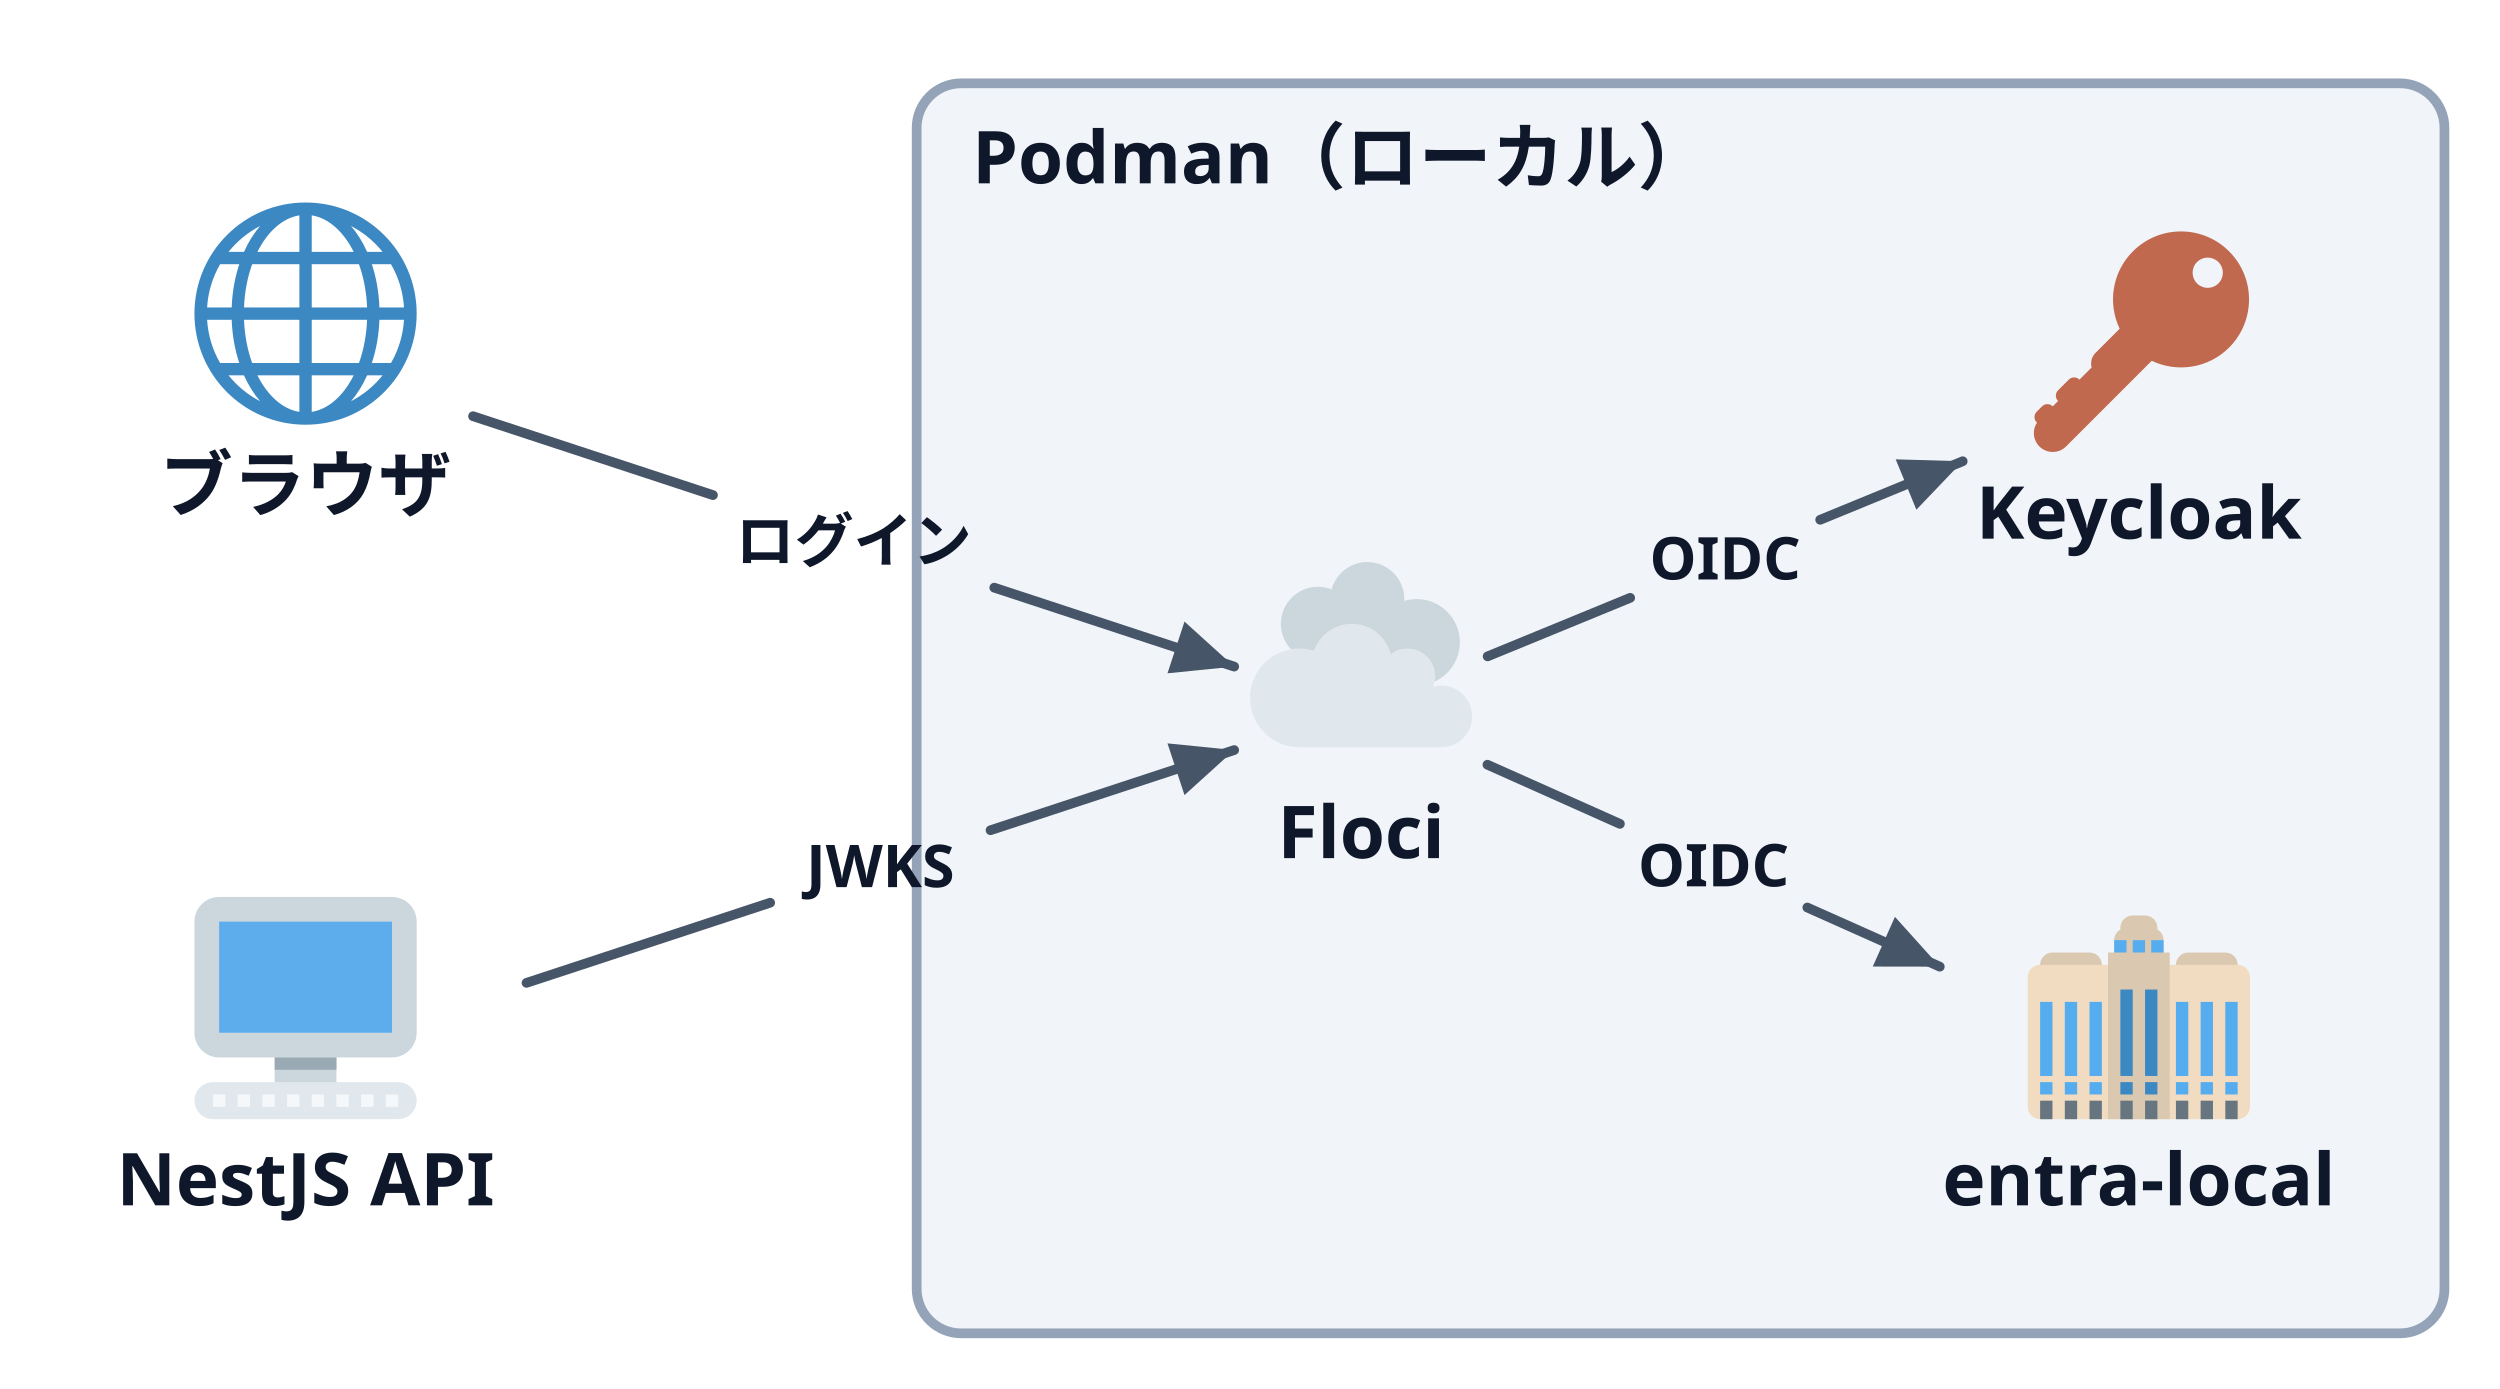
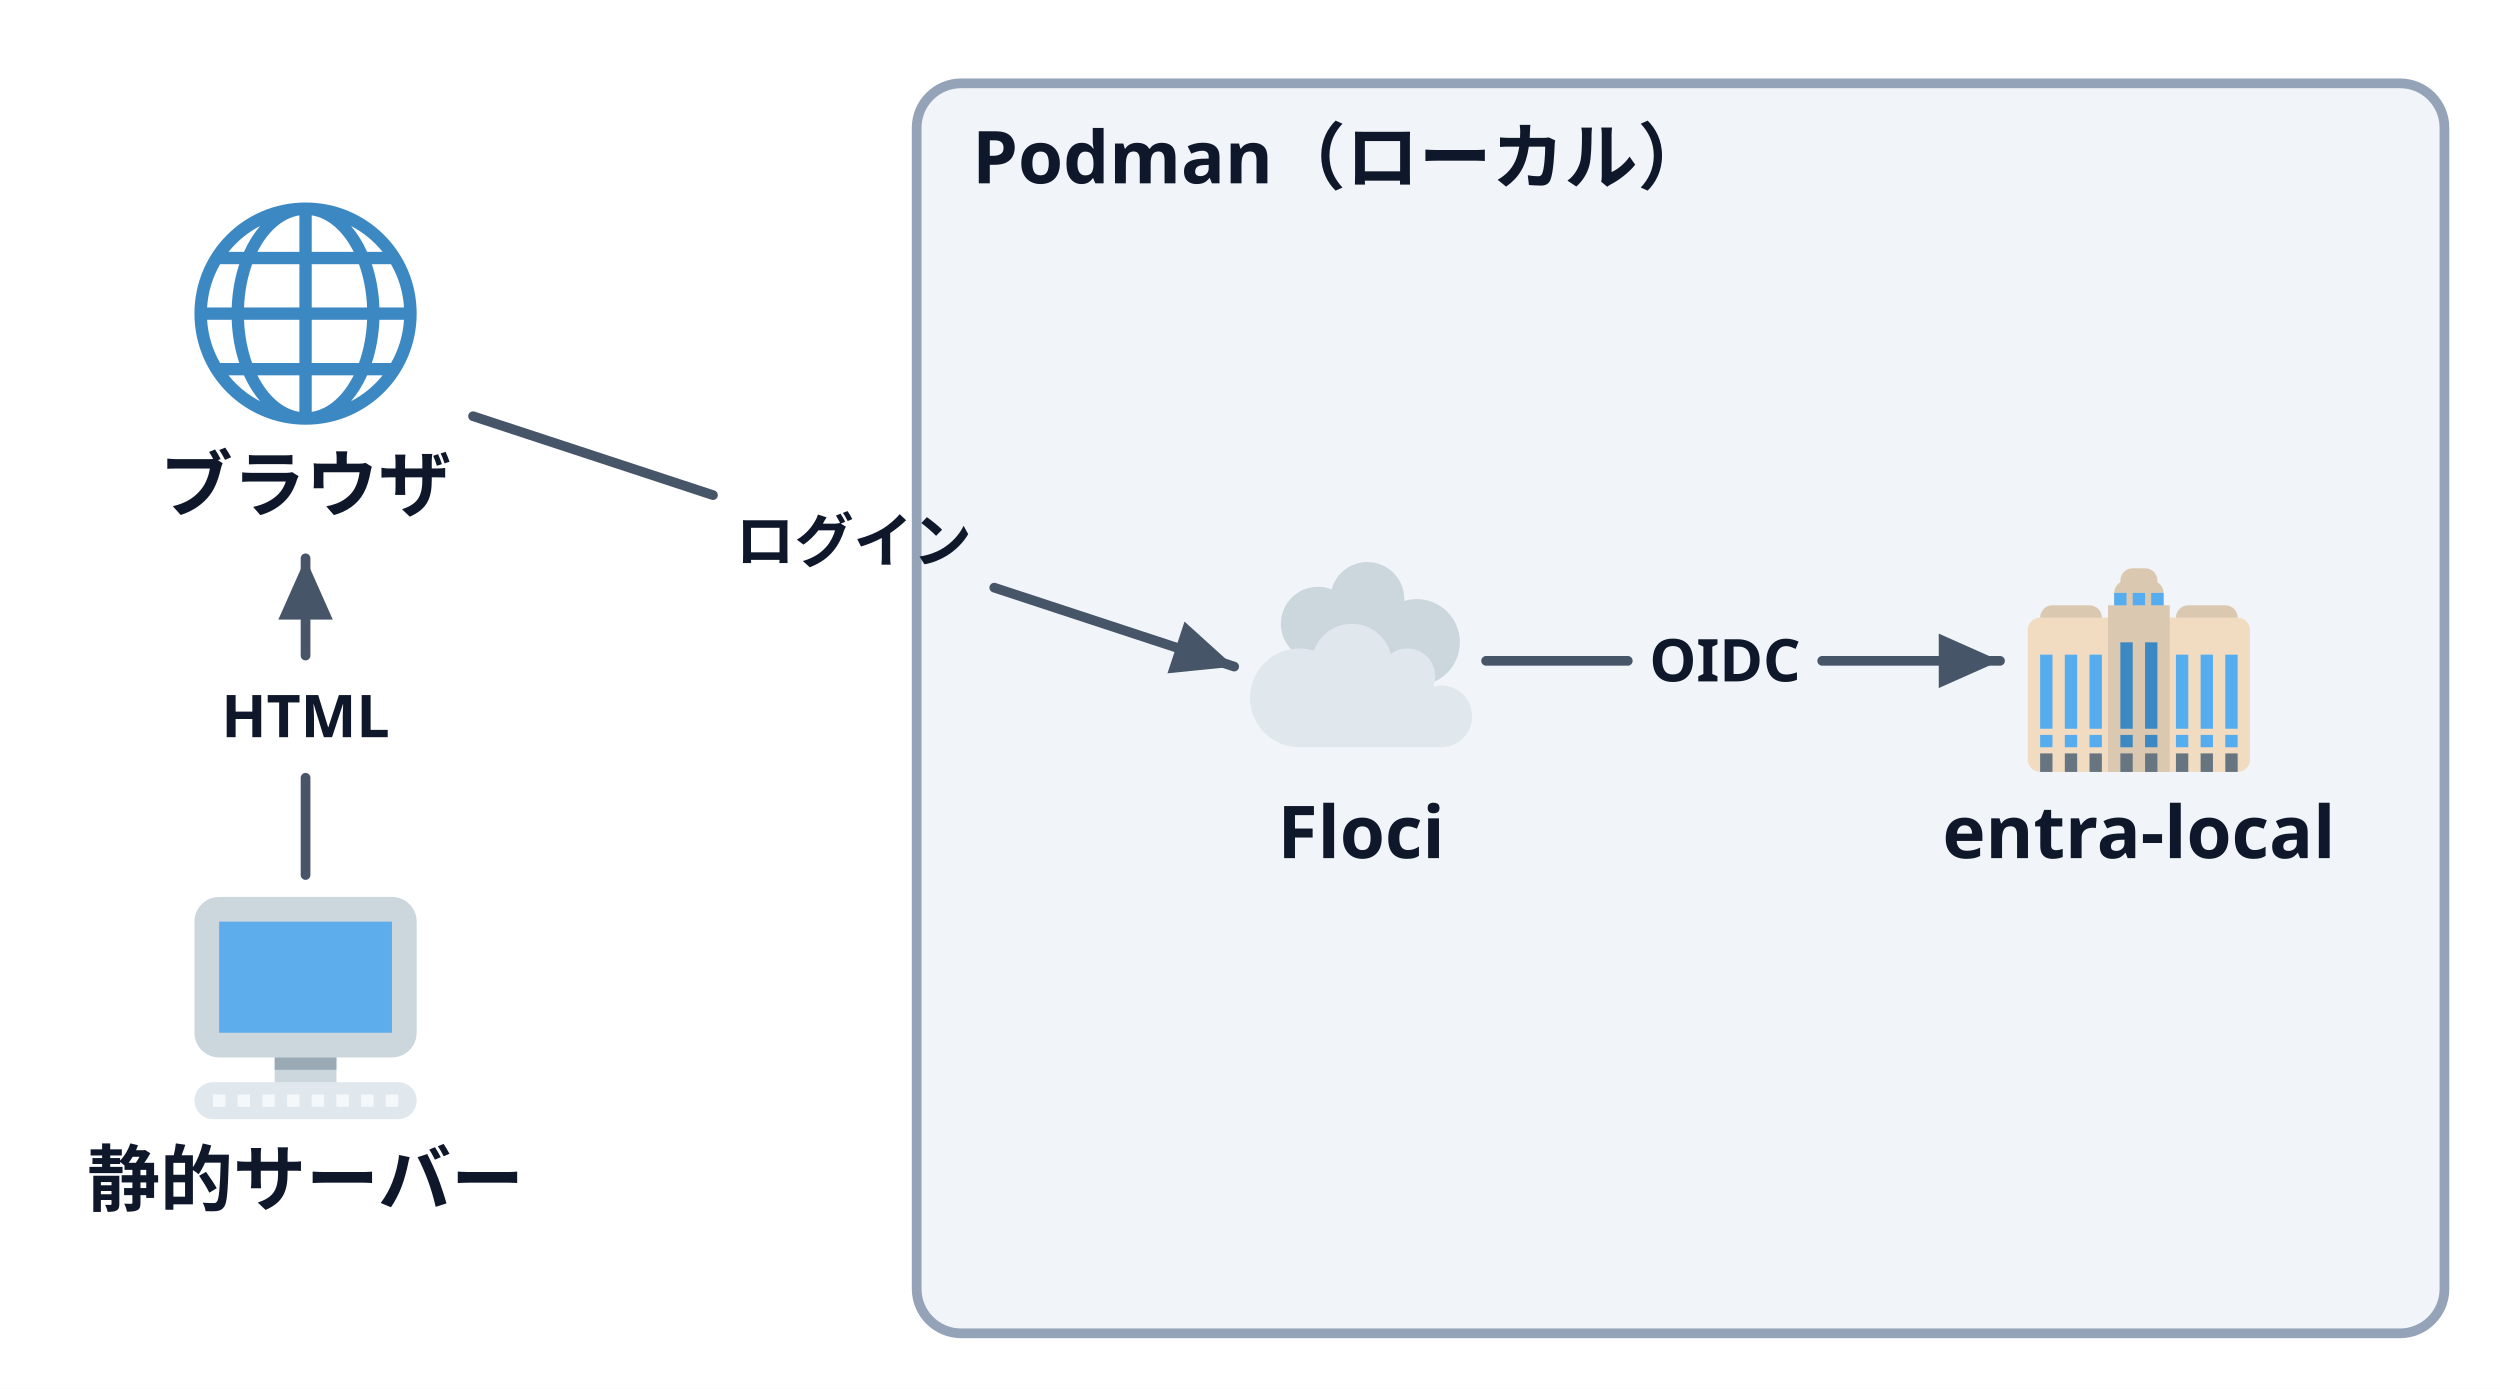
<svg xmlns="http://www.w3.org/2000/svg" width="900" height="500" viewBox="0 0 900 500" font-family="'Hiragino Sans','Noto Sans JP','Yu Gothic','Segoe UI',sans-serif">
  <defs>
    <marker id="aR" viewBox="0 0 10 10" refX="9" refY="5" markerWidth="7" markerHeight="7" orient="auto-start-reverse">
      <path d="M0 1 L9 5 L0 9 z" fill="#475569" />
    </marker>
    <marker id="aRsub" viewBox="0 0 10 10" refX="9" refY="5" markerWidth="7" markerHeight="7" orient="auto-start-reverse">
      <path d="M0 1 L9 5 L0 9 z" fill="#94a3b8" />
    </marker>
  </defs>
  <rect x="0" y="0" width="900" height="500" fill="#ffffff" />
  <rect x="330" y="30" width="550" height="450" rx="16" fill="#f1f5f9" stroke="#94a3b8" stroke-width="3.5" />
  <text x="350" y="66" text-anchor="start" font-size="26.25" fill="#0f172a" font-weight="700">Podman（ローカル）</text>
  <svg x="70.0" y="72.9" width="80.0" height="80.0" viewBox="0 0 36 36">
    <path fill="#3B88C3" d="M18 0C8.059 0 0 8.059 0 18s8.059 18 18 18 18-8.059 18-18S27.941 0 18 0zM2.05 19h3.983c.092 2.506.522 4.871 1.229 7H4.158c-1.207-2.083-1.95-4.459-2.108-7zM19 8V2.081c2.747.436 5.162 2.655 6.799 5.919H19zm7.651 2c.754 2.083 1.219 4.46 1.317 7H19v-7h7.651zM17 2.081V8h-6.799C11.837 4.736 14.253 2.517 17 2.081zM17 10v7H8.032c.098-2.54.563-4.917 1.317-7H17zM6.034 17H2.05c.158-2.54.901-4.917 2.107-7h3.104c-.705 2.129-1.135 4.495-1.227 7zm1.998 2H17v7H9.349c-.754-2.083-1.219-4.459-1.317-7zM17 28v5.919c-2.747-.437-5.163-2.655-6.799-5.919H17zm2 5.919V28h6.8c-1.637 3.264-4.053 5.482-6.8 5.919zM19 26v-7h8.969c-.099 2.541-.563 4.917-1.317 7H19zm10.967-7h3.982c-.157 2.541-.9 4.917-2.107 7h-3.104c.706-2.129 1.136-4.494 1.229-7zm0-2c-.093-2.505-.523-4.871-1.229-7h3.104c1.207 2.083 1.95 4.46 2.107 7h-3.982zm.512-9h-2.503c-.717-1.604-1.606-3.015-2.619-4.199C27.346 4.833 29.089 6.267 30.479 8zM10.643 3.801C9.629 4.985 8.74 6.396 8.023 8H5.521c1.39-1.733 3.133-3.166 5.122-4.199zM5.521 28h2.503c.716 1.604 1.605 3.015 2.619 4.198C8.654 31.166 6.911 29.733 5.521 28zm19.836 4.198c1.014-1.184 1.902-2.594 2.619-4.198h2.503c-1.39 1.733-3.133 3.166-5.122 4.198z" />
  </svg>
  <text x="110" y="183.925" text-anchor="middle" font-size="26.25" fill="#0f172a" font-weight="700">ブラウザ</text>
  <svg x="70.0" y="322.9" width="80.0" height="80.0" viewBox="0 0 36 36">
    <path fill="#CCD6DD" d="M36 22c0 2.209-1.791 4-4 4H4c-2.209 0-4-1.791-4-4V4c0-2.209 1.791-4 4-4h28c2.209 0 4 1.791 4 4v18z" />
    <path fill="#5DADEC" d="M4 4h28v18H4z" />
    <path fill="#CCD6DD" d="M13 26h10v6H13z" />
    <path fill="#9AAAB4" d="M13 26h10v2H13z" />
    <path fill="#E1E8ED" d="M36 33c0-1.657-1.343-3-3-3H3c-1.657 0-3 1.343-3 3s1.343 3 3 3h30c1.657 0 3-1.343 3-3z" />
    <path fill="#F5F8FA" d="M3 32h2v2H3zm4 0h2v2H7zm4 0h2v2h-2zm4 0h2v2h-2zm4 0h2v2h-2zm4 0h2v2h-2zm4 0h2v2h-2zm4 0h2v2h-2z" />
  </svg>
-   <text x="110" y="433.925" text-anchor="middle" font-size="26.25" fill="#0f172a" font-weight="700">NestJS API</text>
+   <text x="110" y="433.925" text-anchor="middle" font-size="26.25" fill="#0f172a" font-weight="700">静的サーバー</text>
  <svg x="450.0" y="197.9" width="80.0" height="80.0" viewBox="0 0 36 36">
    <path fill="#CCD6DD" d="M27 8c-.701 0-1.377.106-2.015.298.005-.1.015-.197.015-.298 0-3.313-2.687-6-6-6-2.769 0-5.093 1.878-5.785 4.427C12.529 6.154 11.783 6 11 6c-3.314 0-6 2.686-6 6 0 3.312 2.686 6 6 6 2.769 0 5.093-1.878 5.785-4.428.686.273 1.432.428 2.215.428.375 0 .74-.039 1.096-.104-.058.36-.096.727-.096 1.104 0 3.865 3.135 7 7 7s7-3.135 7-7c0-3.866-3.135-7-7-7z" />
    <path fill="#E1E8ED" d="M31 22c-.467 0-.91.085-1.339.204.216-.526.339-1.1.339-1.704 0-2.485-2.015-4.5-4.5-4.5-1.019 0-1.947.351-2.701.921C22.093 14.096 19.544 12 16.5 12c-2.838 0-5.245 1.822-6.131 4.357C9.621 16.125 8.825 16 8 16c-4.418 0-8 3.582-8 8 0 4.419 3.582 8 8 8h23c2.762 0 5-2.238 5-5s-2.238-5-5-5z" />
  </svg>
  <text x="490" y="308.925" text-anchor="middle" font-size="26.25" fill="#0f172a" font-weight="700">Floci</text>
-   <svg x="730.0" y="82.9" width="80.0" height="80.0" viewBox="0 0 36 36">
-     <path fill="#C1694F" d="M32.614 3.414C28.31-.89 21.332-.89 17.027 3.414c-3.391 3.392-4.098 8.439-2.144 12.535l-3.916 3.915c-.64.641-.841 1.543-.625 2.359l-1.973 1.972c-.479-.48-1.252-.48-1.731 0l-1.731 1.732c-.479.479-.479 1.253 0 1.732l-.867.864c-.479-.478-1.253-.478-1.731 0l-.866.867c-.479.479-.479 1.253 0 1.732.015.016.036.02.051.033-.794 1.189-.668 2.812.382 3.863 1.195 1.195 3.134 1.195 4.329 0L20.08 21.144c4.097 1.955 9.144 1.247 12.535-2.146 4.302-4.302 4.302-11.28-.001-15.584zm-1.731 5.195c-.957.956-2.509.956-3.464 0-.956-.956-.956-2.507 0-3.464.955-.956 2.507-.956 3.464 0 .956.957.956 2.508 0 3.464z" />
-   </svg>
-   <text x="770" y="193.925" text-anchor="middle" font-size="26.25" fill="#0f172a" font-weight="700">Keycloak</text>
-   <svg x="730.0" y="322.9" width="80.0" height="80.0" viewBox="0 0 36 36">
+   <svg x="730.0" y="197.9" width="80.0" height="80.0" viewBox="0 0 36 36">
    <path fill="#DAC8B1" d="M34 13c0 1.104-.896 2-2 2h-6c-1.104 0-2-.896-2-2v-2c0-1.104.896-2 2-2h6c1.104 0 2 .896 2 2v2zm-22 0c0 1.104-.896 2-2 2H4c-1.104 0-2-.896-2-2v-2c0-1.104.896-2 2-2h6c1.104 0 2 .896 2 2v2z" />
    <path fill="#F1DCC1" d="M36 34c0 1.104-.896 2-2 2H2c-1.104 0-2-.896-2-2V13c0-1.104.896-2 2-2h32c1.104 0 2 .896 2 2v21z" />
    <path fill="#DAC8B1" d="M22 9V7c0-.738-.404-1.376-1-1.723V5c0-1.104-.896-2-2-2h-2c-1.104 0-2 .896-2 2v.277c-.595.347-1 .985-1 1.723v2h-1v27h10V9h-1z" />
    <path fill="#55ACEE" d="M14 7h2v2h-2zm6 0h2v2h-2zm-3 0h2v2h-2z" />
    <path fill="#3B88C3" d="M15 15h2v14h-2zm4 0h2v14h-2z" />
    <path fill="#55ACEE" d="M24 17h2v12h-2zm4 0h2v12h-2zm4 0h2v12h-2zM2 17h2v12H2zm4 0h2v12H6zm4 0h2v12h-2zM2 30h2v2H2zm4 0h2v2H6zm4 0h2v2h-2z" />
    <path fill="#3B88C3" d="M15 30h2v2h-2zm4 0h2v2h-2z" />
    <path fill="#55ACEE" d="M24 30h2v2h-2zm4 0h2v2h-2zm4 0h2v2h-2z" />
    <path fill="#66757F" d="M2 33h2v3H2zm4 0h2v3H6zm4 0h2v3h-2zm5 0h2v3h-2zm4 0h2v3h-2zm5 0h2v3h-2zm4 0h2v3h-2zm4 0h2v3h-2z" />
  </svg>
-   <text x="770" y="433.925" text-anchor="middle" font-size="26.25" fill="#0f172a" font-weight="700">entra-local</text>
+   <text x="770" y="308.925" text-anchor="middle" font-size="26.25" fill="#0f172a" font-weight="700">entra-local</text>
  <path d="M170.30 149.84 L256.66 178.24" fill="none" stroke="#475569" stroke-width="3.5" stroke-linecap="round" stroke-linejoin="round" />
  <path d="M357.94 211.56 L444.30 239.97" fill="none" stroke="#475569" stroke-width="3.5" stroke-linecap="round" stroke-linejoin="round" marker-end="url(#aR)" />
  <text x="307.3" y="202.339" text-anchor="middle" font-size="21.25" fill="#0f172a" font-weight="600">ログイン</text>
-   <path d="M189.55 353.83 L277.25 324.98" fill="none" stroke="#475569" stroke-width="3.5" stroke-linecap="round" stroke-linejoin="round" />
-   <path d="M356.59 298.88 L444.30 270.03" fill="none" stroke="#475569" stroke-width="3.5" stroke-linecap="round" stroke-linejoin="round" marker-end="url(#aR)" />
-   <text x="316.923" y="319.371" text-anchor="middle" font-size="21.25" fill="#0f172a" font-weight="600">JWKS</text>
-   <path d="M535.55 236.29 L586.86 215.22" fill="none" stroke="#475569" stroke-width="3.5" stroke-linecap="round" stroke-linejoin="round" />
-   <path d="M655.27 187.12 L706.57 166.05" fill="none" stroke="#475569" stroke-width="3.5" stroke-linecap="round" stroke-linejoin="round" marker-end="url(#aR)" />
-   <text x="621.062" y="208.608" text-anchor="middle" font-size="21.25" fill="#0f172a" font-weight="600">OIDC</text>
-   <path d="M535.48 275.30 L583.16 296.59" fill="none" stroke="#475569" stroke-width="3.5" stroke-linecap="round" stroke-linejoin="round" />
-   <path d="M650.64 326.71 L698.32 348.00" fill="none" stroke="#475569" stroke-width="3.5" stroke-linecap="round" stroke-linejoin="round" marker-end="url(#aR)" />
-   <text x="616.899" y="319.089" text-anchor="middle" font-size="21.25" fill="#0f172a" font-weight="600">OIDC</text>
+   <path d="M110 315 L110 280" fill="none" stroke="#475569" stroke-width="3.5" stroke-linecap="round" stroke-linejoin="round" />
+   <path d="M110 236 L110 201" fill="none" stroke="#475569" stroke-width="3.5" stroke-linecap="round" stroke-linejoin="round" marker-end="url(#aR)" />
+   <text x="110" y="265.4" text-anchor="middle" font-size="21.25" fill="#0f172a" font-weight="600">HTML</text>
+   <path d="M535 237.9 L586 237.9" fill="none" stroke="#475569" stroke-width="3.5" stroke-linecap="round" stroke-linejoin="round" />
+   <path d="M656 237.9 L720 237.9" fill="none" stroke="#475569" stroke-width="3.5" stroke-linecap="round" stroke-linejoin="round" marker-end="url(#aR)" />
+   <text x="621" y="245.3" text-anchor="middle" font-size="21.25" fill="#0f172a" font-weight="600">OIDC</text>
</svg>
